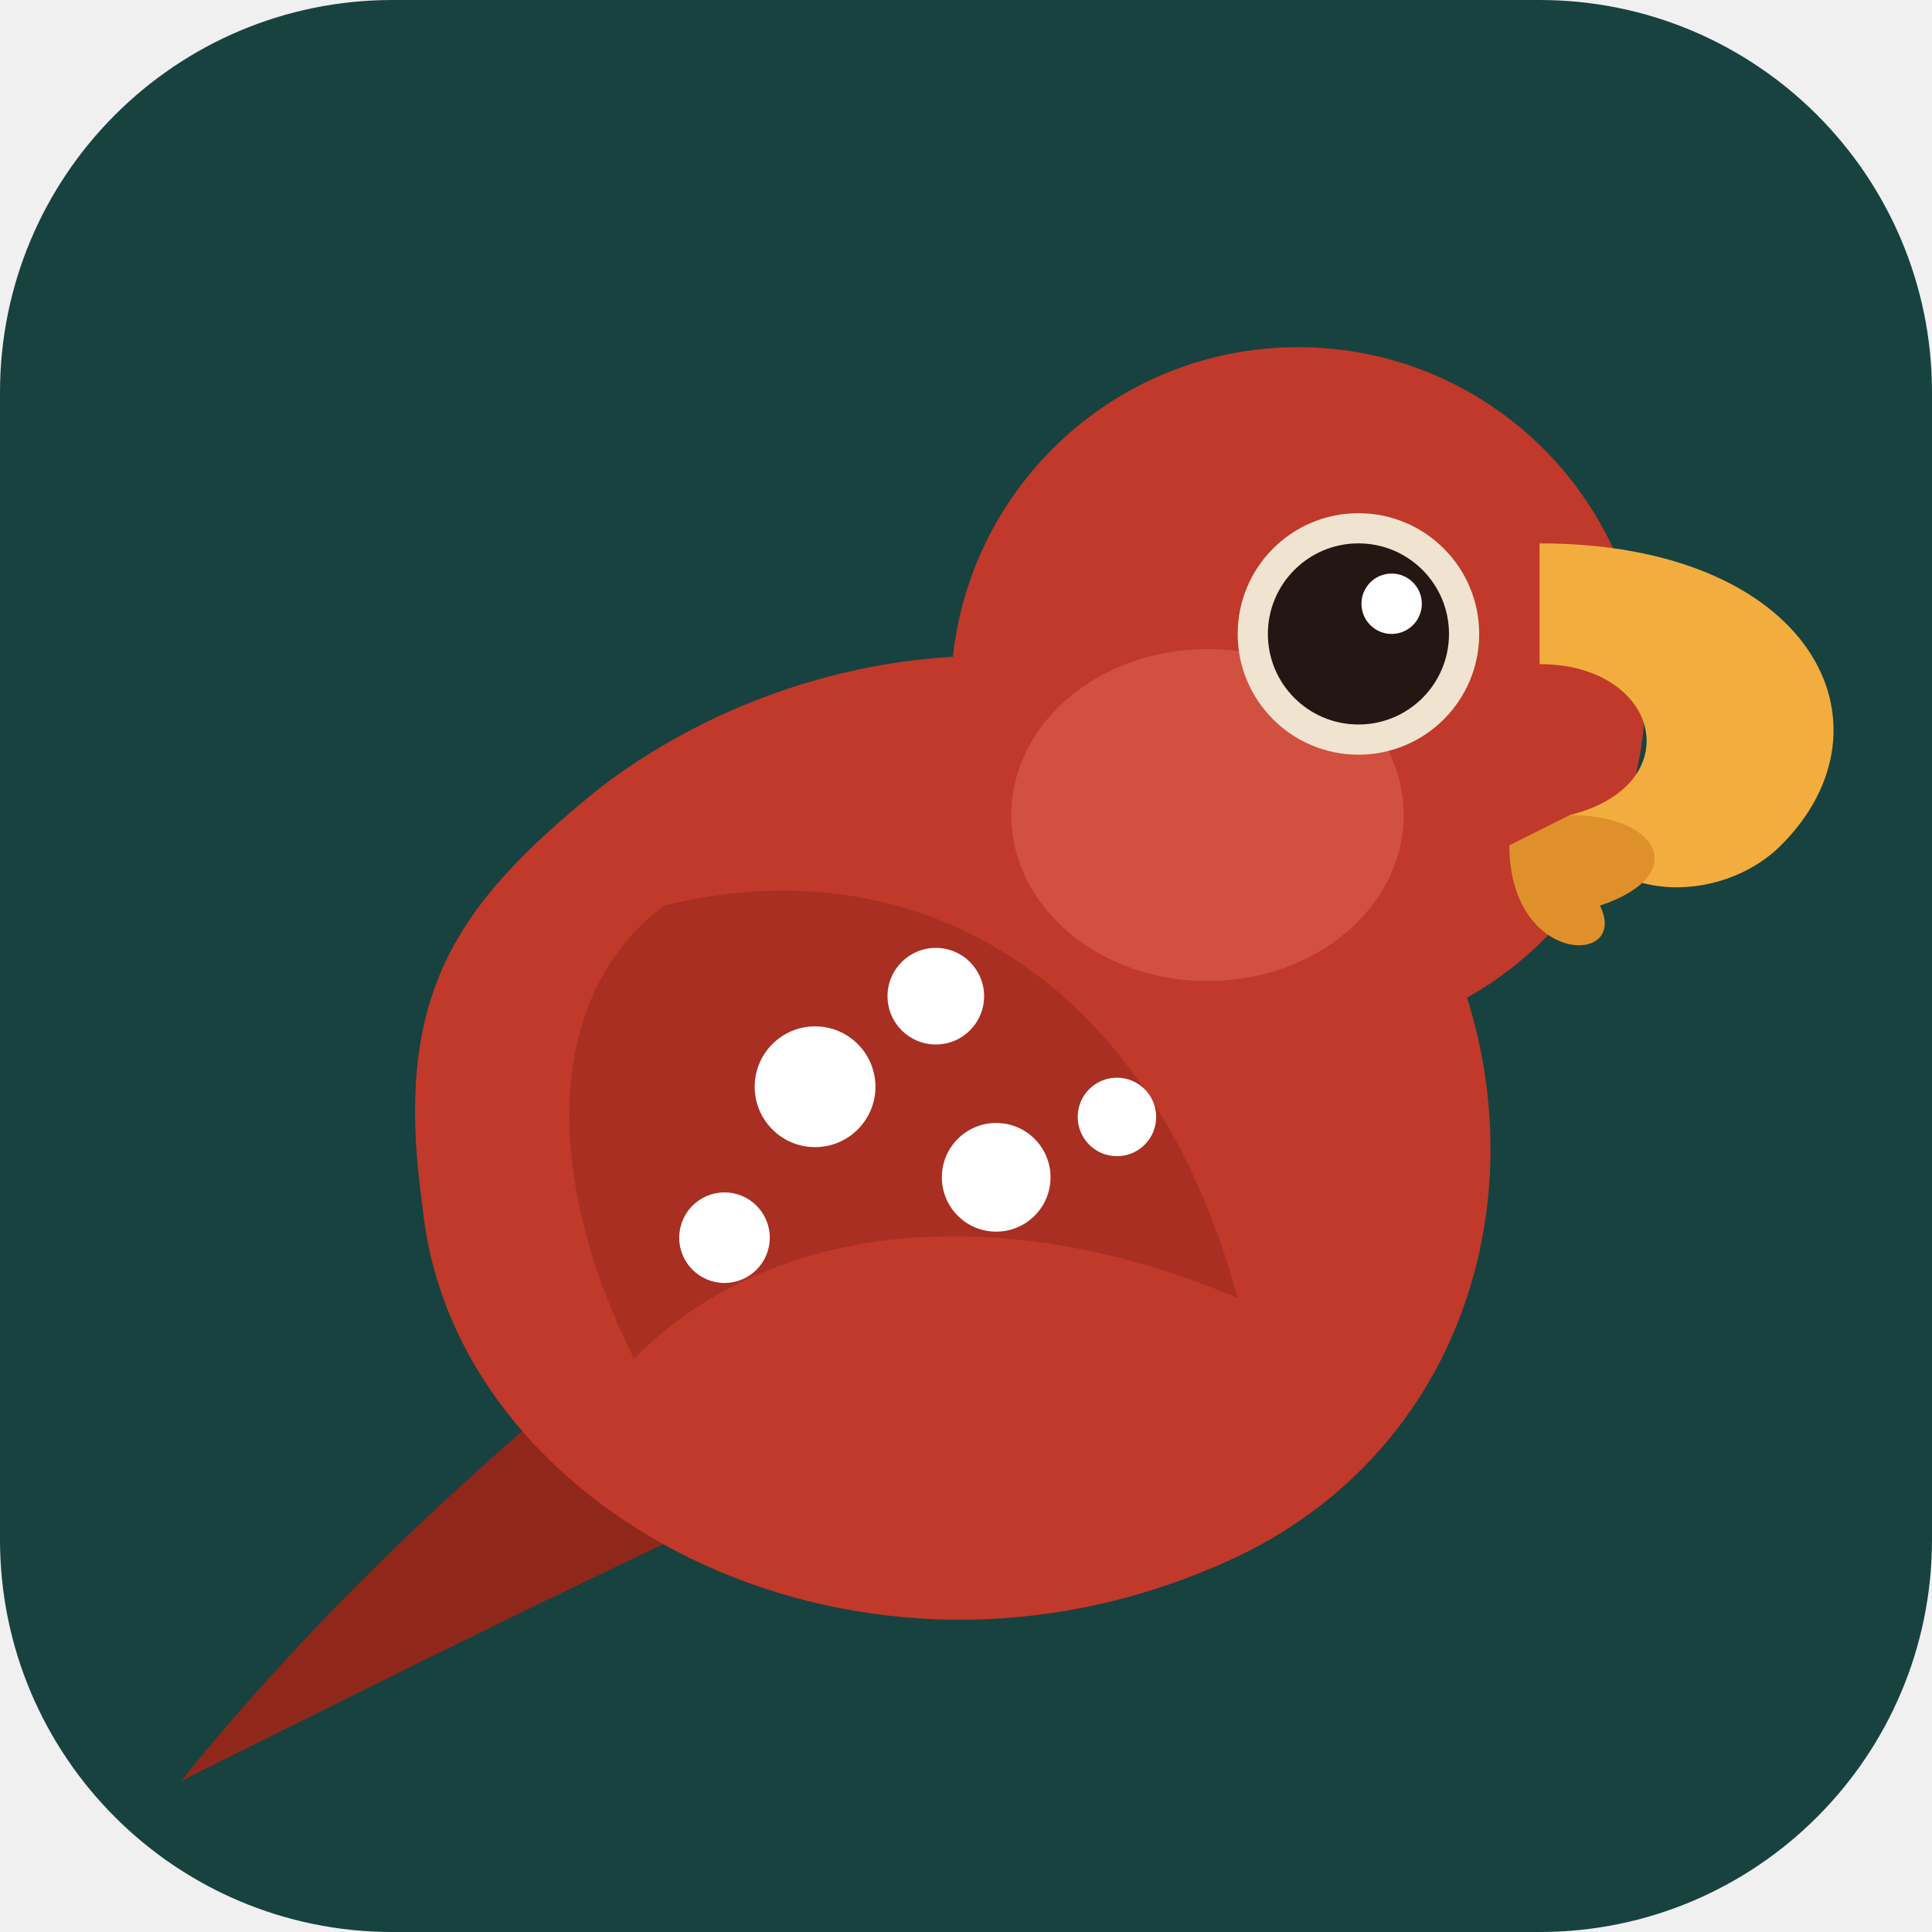
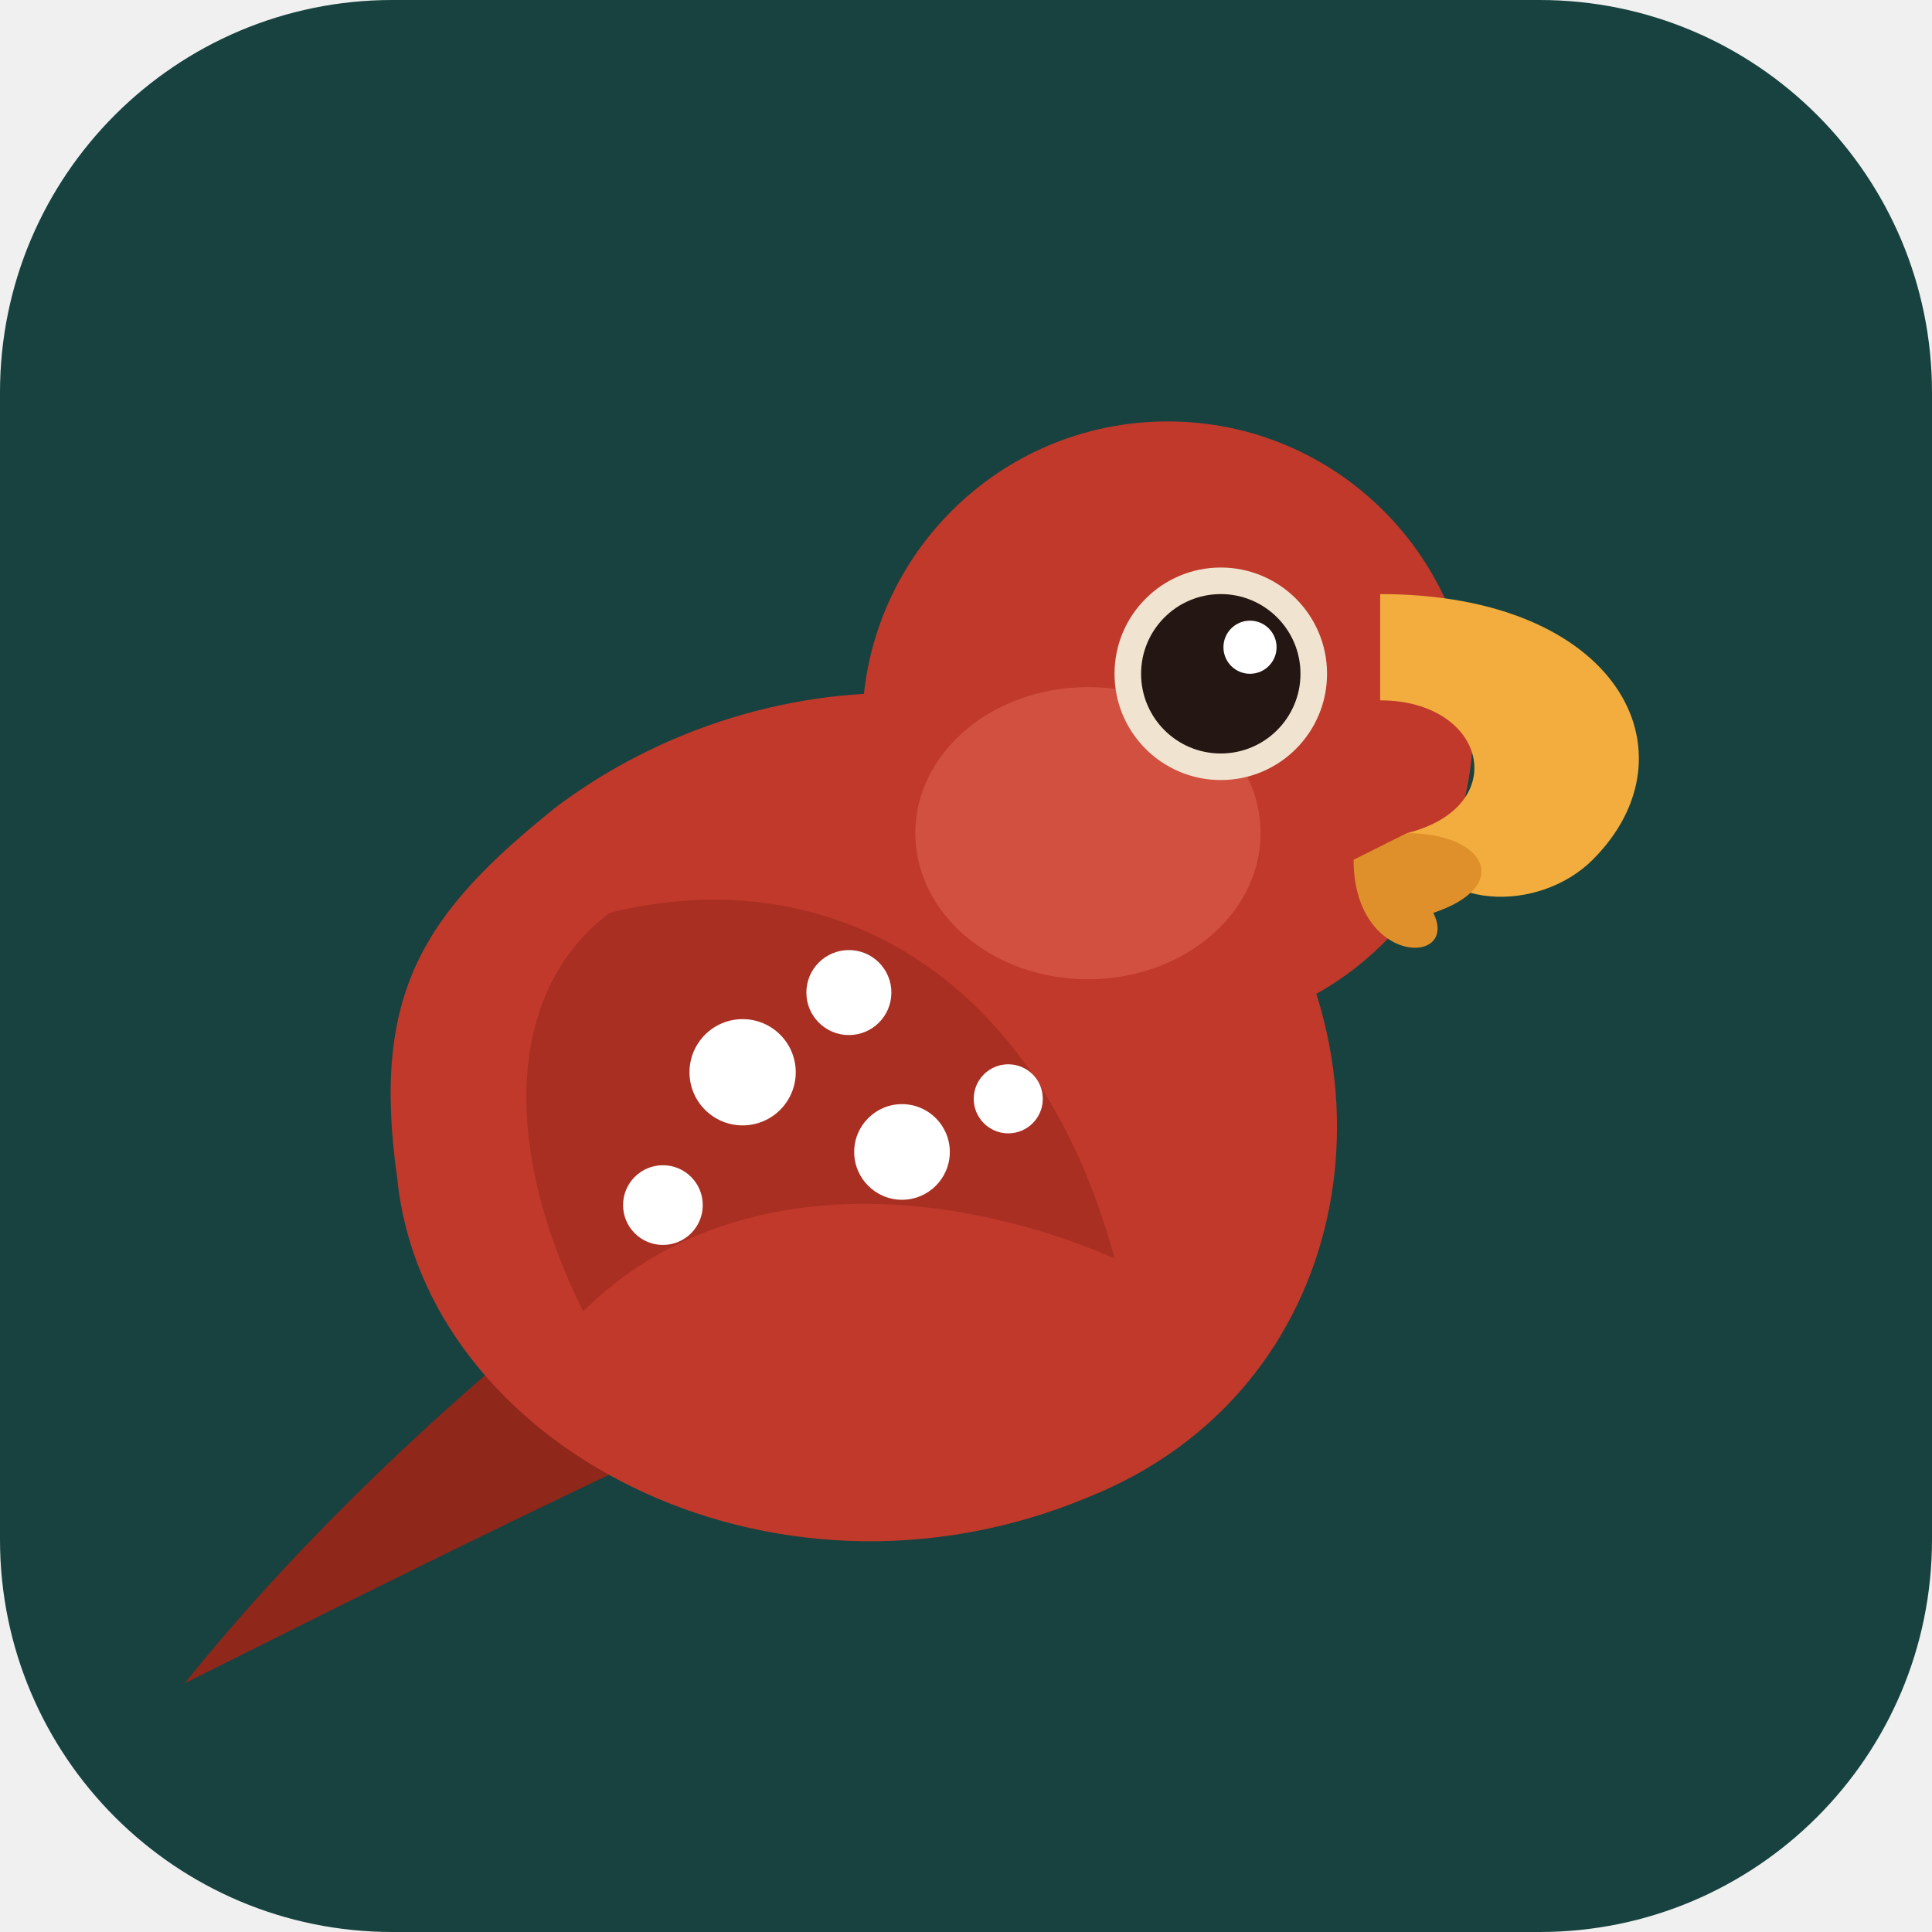
<svg xmlns="http://www.w3.org/2000/svg" viewBox="0 0 64 64">
  <rect width="64" height="64" rx="13" fill="#17423f" />
-   <path d="M24 42 C16 48 10 54 6 59 C14 55 22 51 31 47 Z" fill="#8f271b" />
-   <path d="M20 26 C28 20 40 20 46 28 C52 36 50 48 40 52 C28 57 15 50 14 40 C13 33 15 30 20 26 Z" fill="#c0392b" />
-   <circle cx="43" cy="23" r="11.5" fill="#c0392b" />
-   <ellipse cx="40" cy="27" rx="6.5" ry="5.5" fill="#d1503f" />
-   <path d="M51 18 C60 18 63 24 59 28 C57 30 53 30 52 27 C56 26 55 22 51 22 Z" fill="#f2ad3e" />
-   <path d="M52 27 C55 27 56 29 53 30 C54 32 50 32 50 28 Z" fill="#e0902a" />
-   <circle cx="45" cy="21" r="4" fill="#f0e3d0" />
-   <circle cx="45" cy="21" r="3" fill="#241612" />
-   <circle cx="46.1" cy="20" r="1" fill="#fff" />
-   <path d="M22 30 C30 28 38 32 41 43 C34 40 26 40 21 45 C18 39 18 33 22 30 Z" fill="#a82f22" />
-   <circle cx="27" cy="36" r="2" fill="#fff" />
-   <circle cx="33" cy="39" r="1.8" fill="#fff" />
-   <circle cx="24" cy="41" r="1.5" fill="#fff" />
-   <circle cx="31" cy="33" r="1.6" fill="#fff" />
-   <circle cx="37" cy="37" r="1.3" fill="#fff" />
+   <g transform="translate(29 32) scale(0.88) translate(-32 -32)">
+     <path d="M24 42 C16 48 10 54 6 59 C14 55 22 51 31 47 Z" fill="#8f271b" />
+     <path d="M20 26 C28 20 40 20 46 28 C52 36 50 48 40 52 C28 57 15 50 14 40 C13 33 15 30 20 26 Z" fill="#c0392b" />
+     <circle cx="43" cy="23" r="11.5" fill="#c0392b" />
+     <ellipse cx="40" cy="27" rx="6.5" ry="5.5" fill="#d1503f" />
+     <path d="M51 18 C60 18 63 24 59 28 C57 30 53 30 52 27 C56 26 55 22 51 22 Z" fill="#f2ad3e" />
+     <path d="M52 27 C55 27 56 29 53 30 C54 32 50 32 50 28 Z" fill="#e0902a" />
+     <circle cx="45" cy="21" r="4" fill="#f0e3d0" />
+     <circle cx="45" cy="21" r="3" fill="#241612" />
+     <circle cx="46.1" cy="20" r="1" fill="#fff" />
+     <path d="M22 30 C30 28 38 32 41 43 C34 40 26 40 21 45 C18 39 18 33 22 30 Z" fill="#a82f22" />
+     <circle cx="27" cy="36" r="2" fill="#fff" />
+     <circle cx="33" cy="39" r="1.8" fill="#fff" />
+     <circle cx="24" cy="41" r="1.5" fill="#fff" />
+     <circle cx="31" cy="33" r="1.6" fill="#fff" />
+     <circle cx="37" cy="37" r="1.3" fill="#fff" />
+   </g>
</svg>
